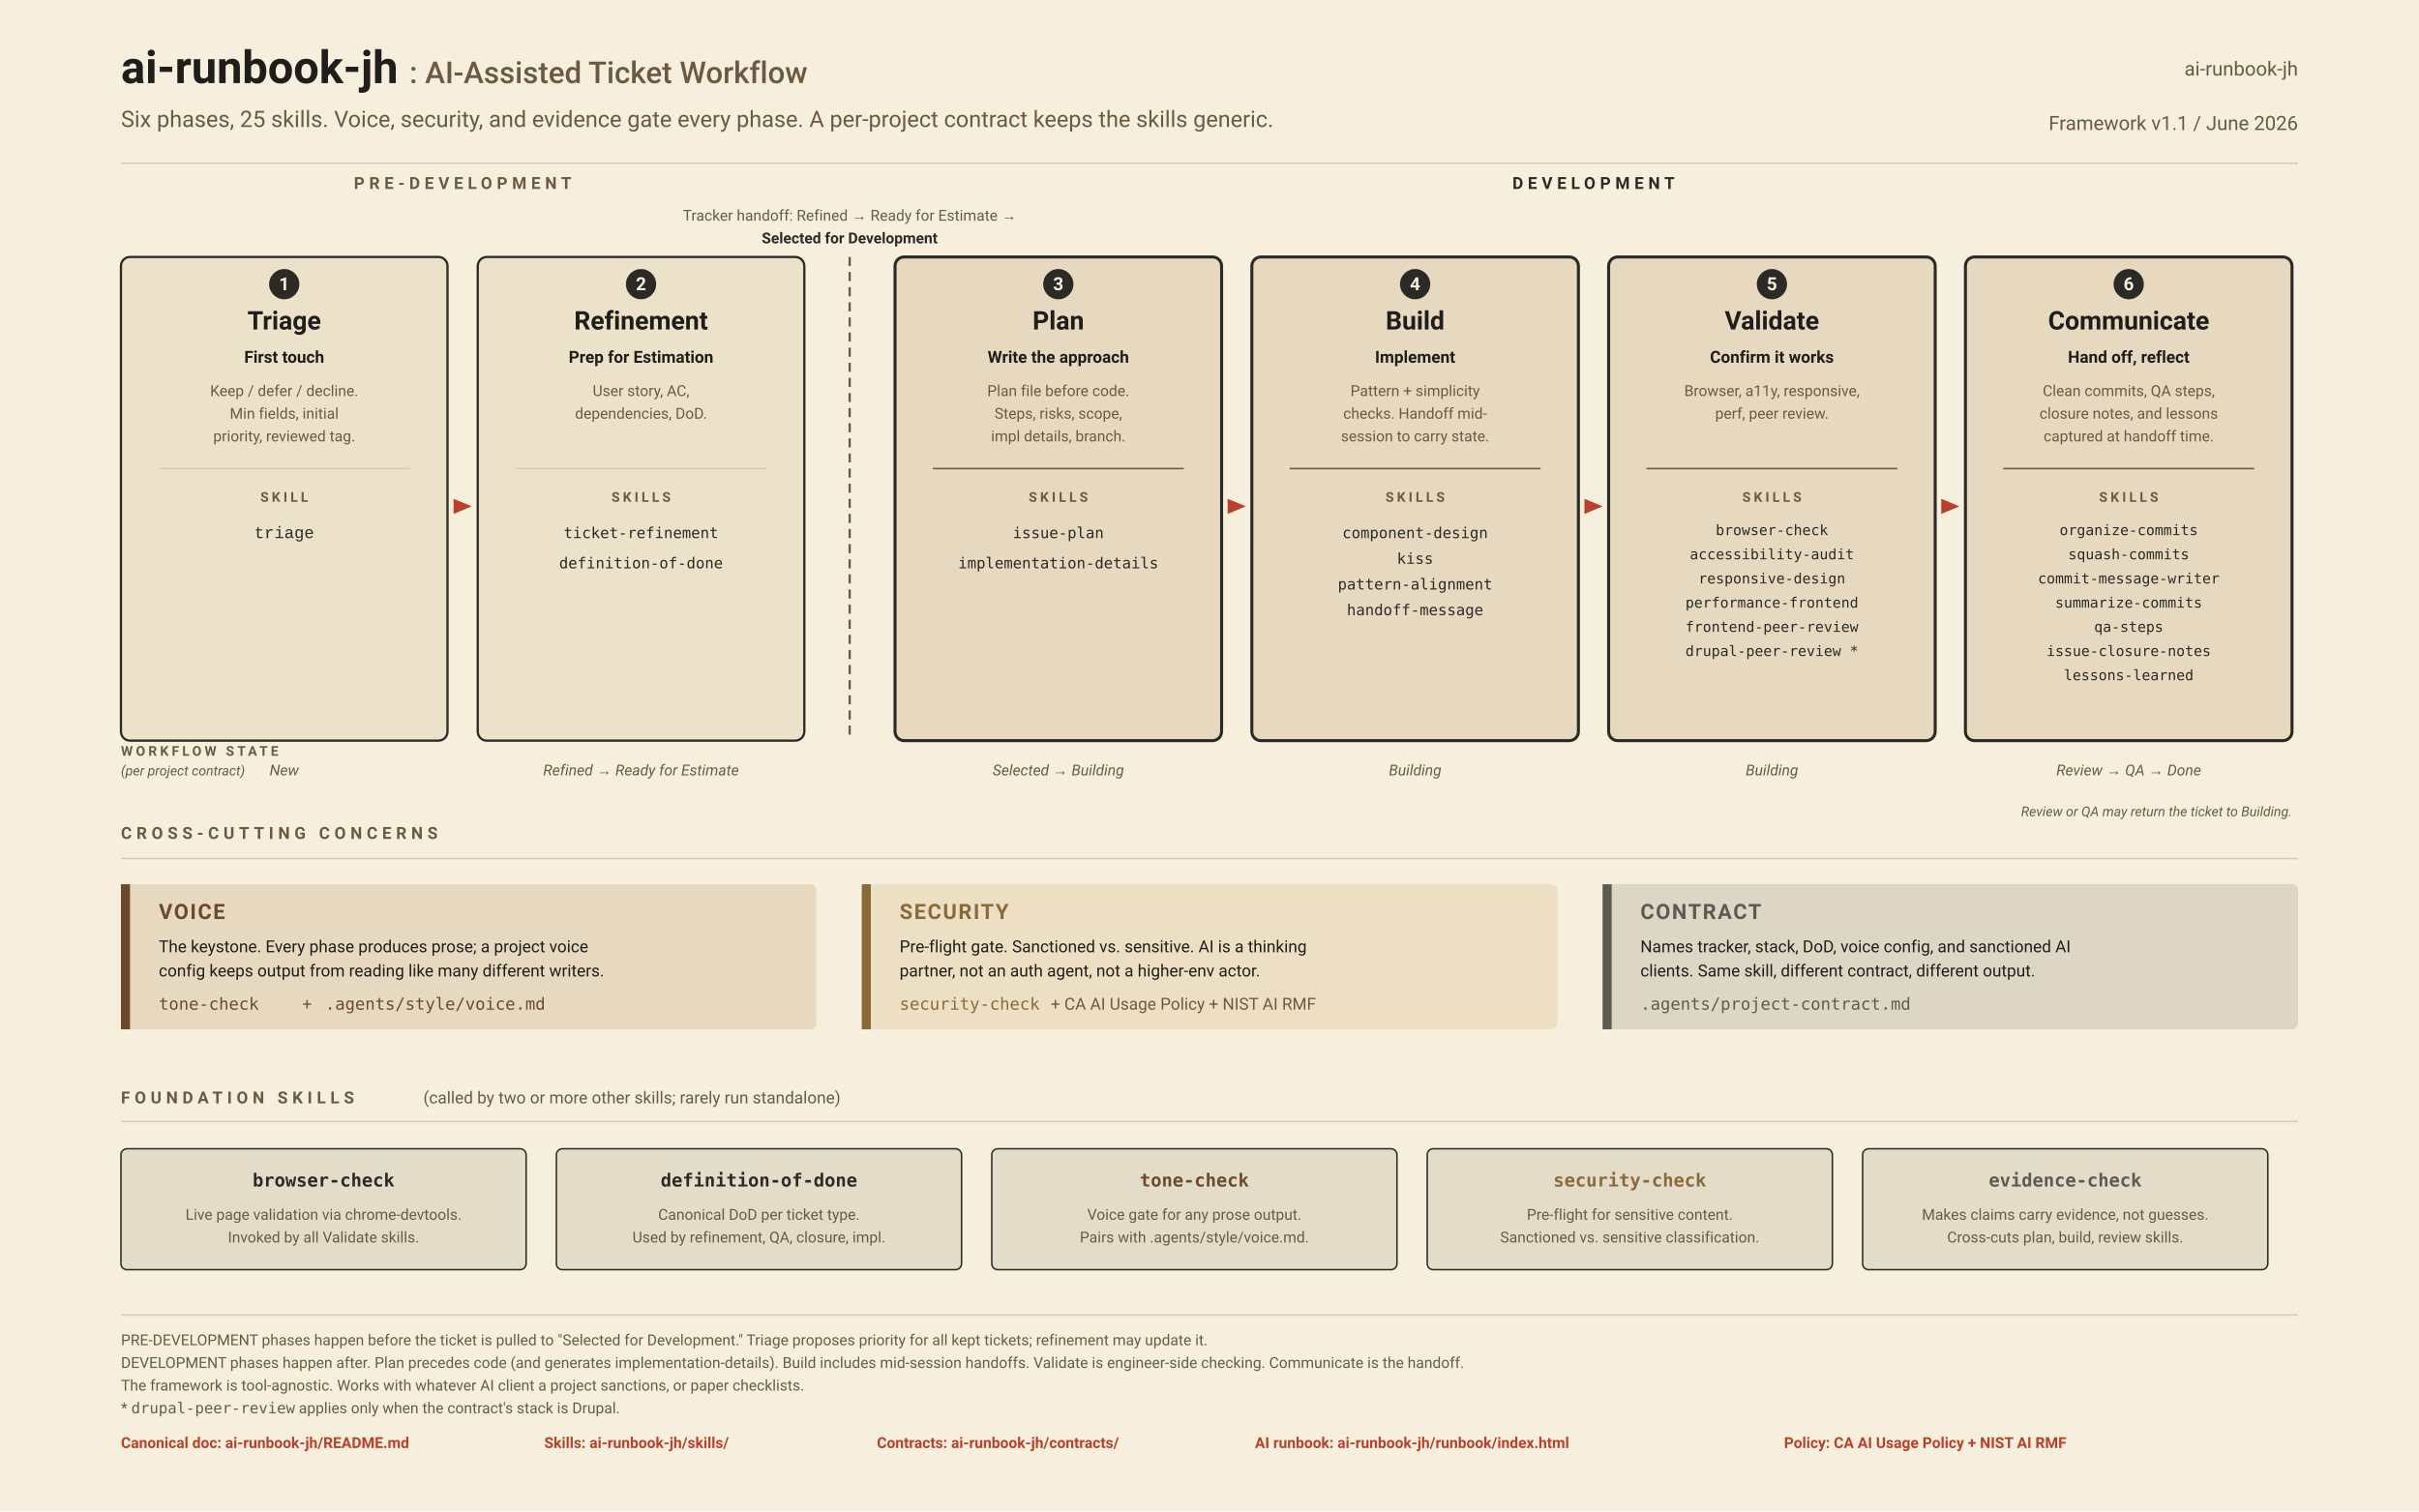
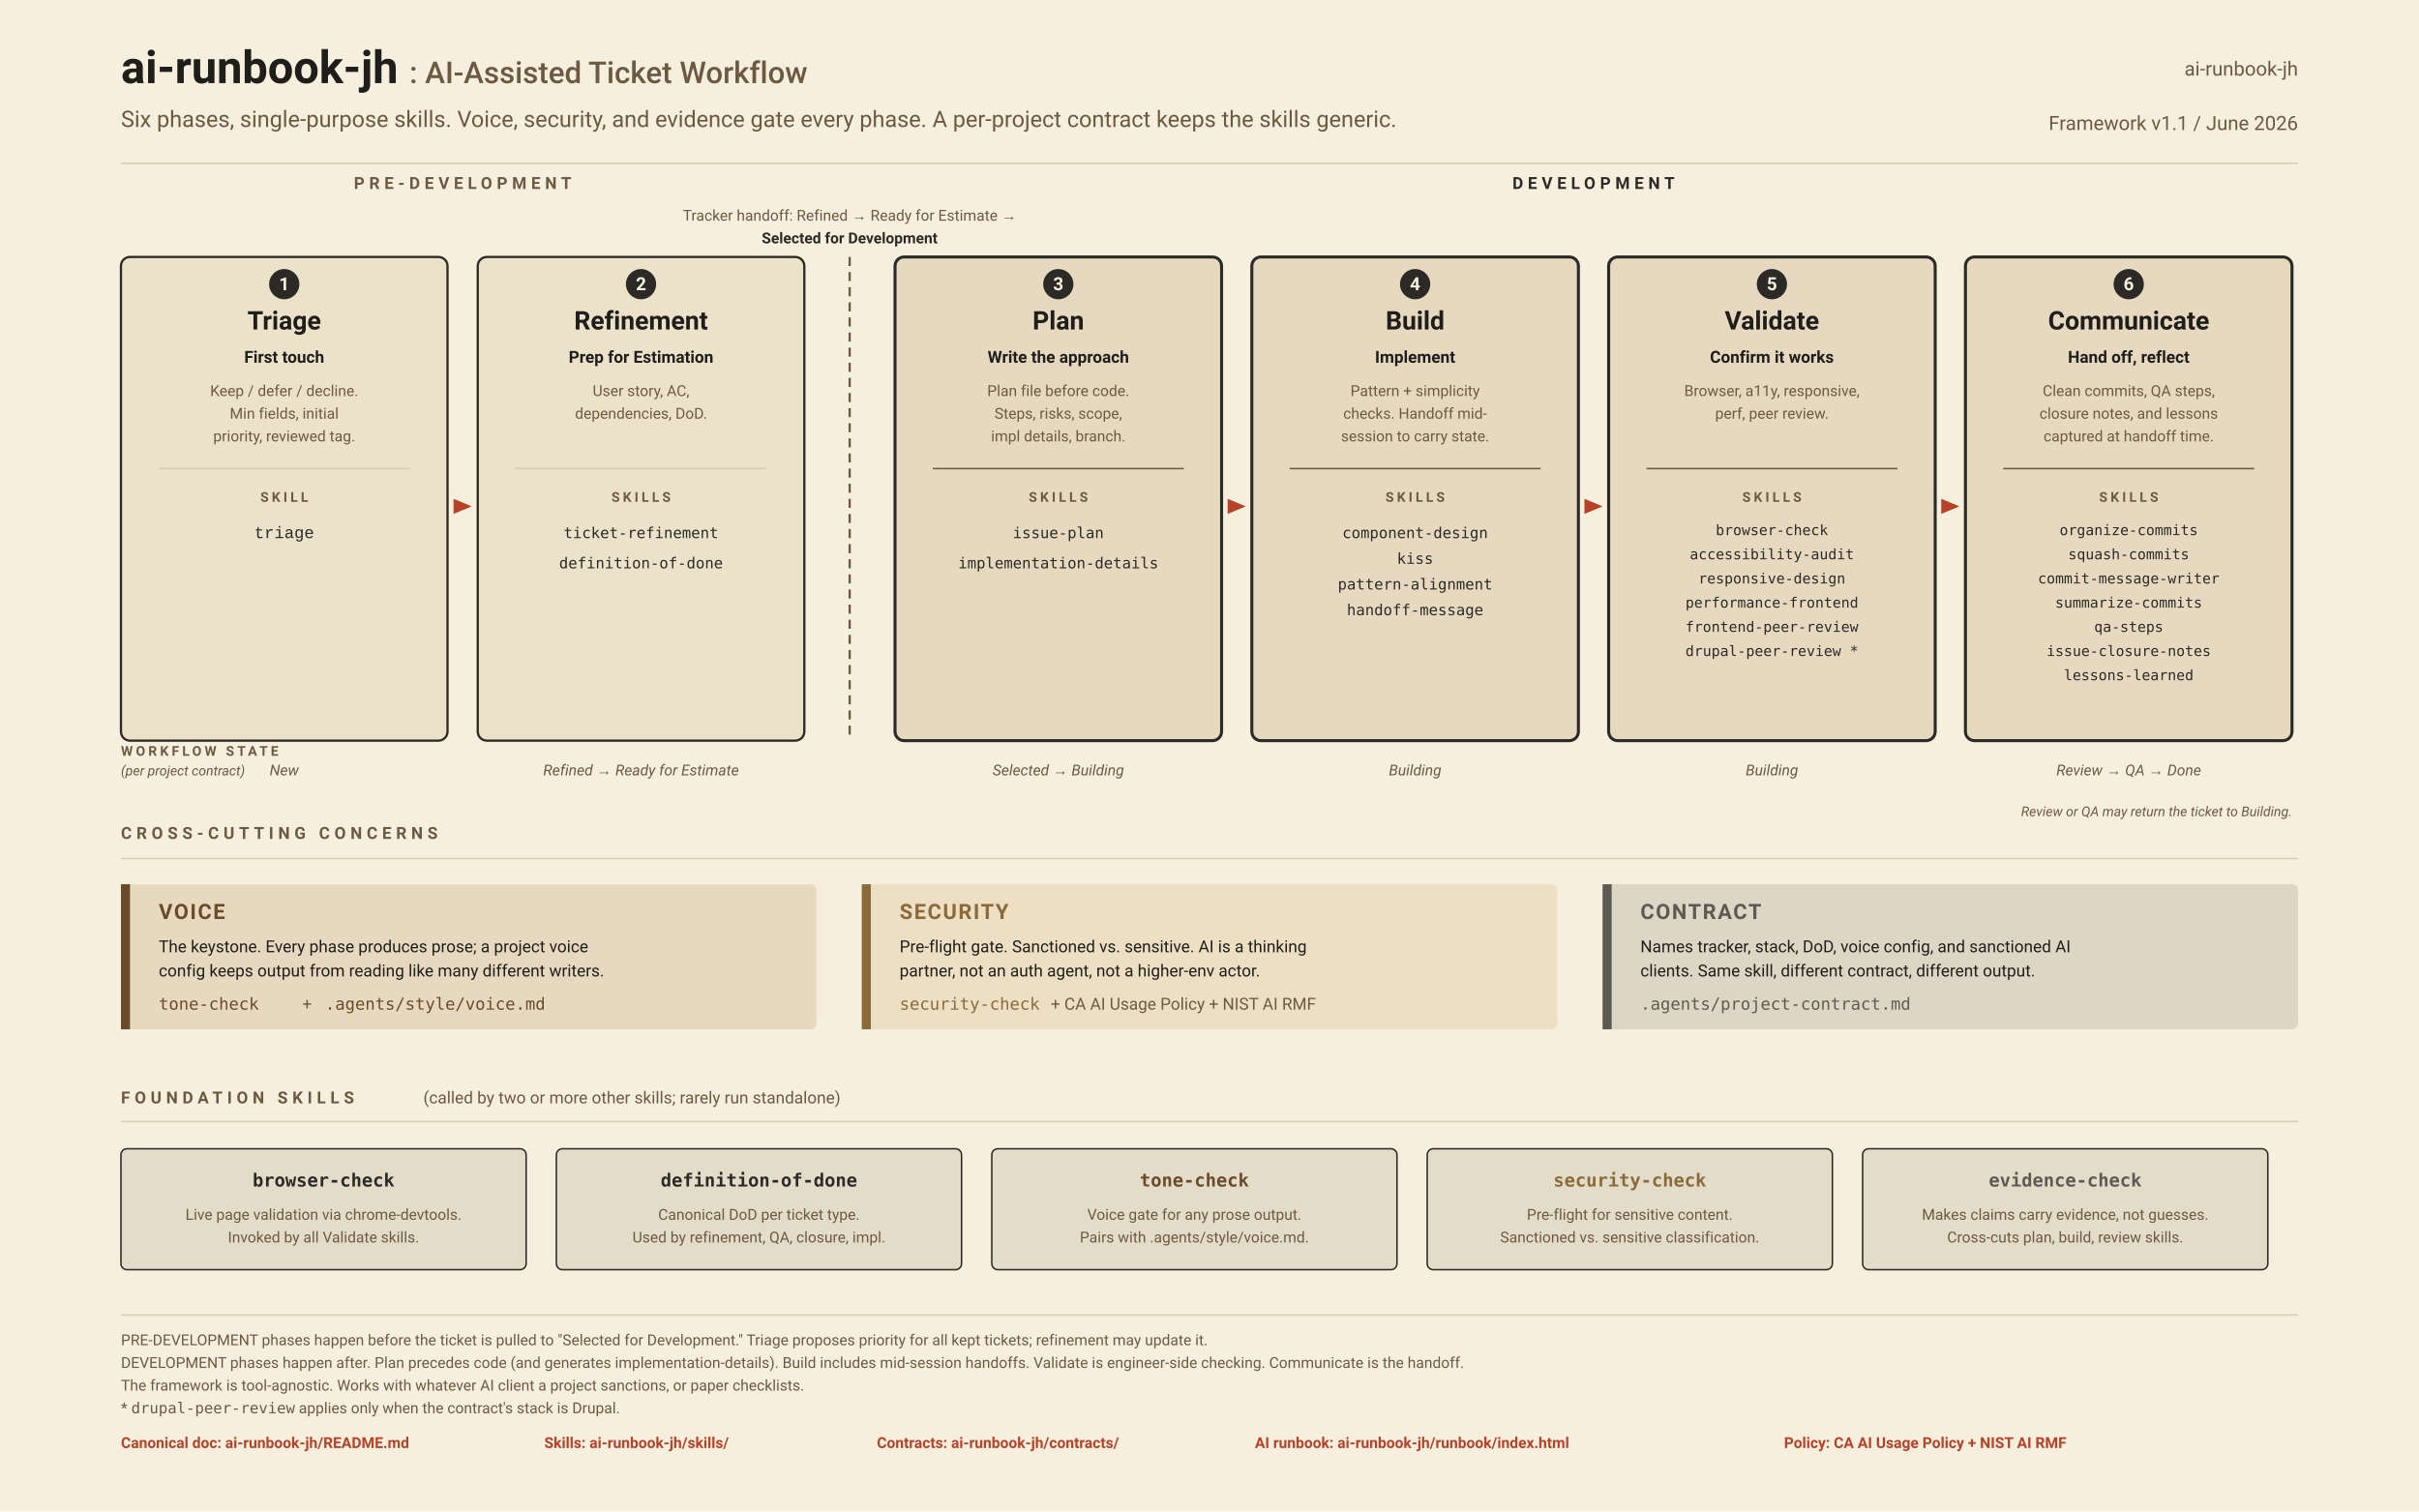
<svg xmlns="http://www.w3.org/2000/svg" viewBox="0 0 1600 1000" font-family="-apple-system, BlinkMacSystemFont, 'Segoe UI', Roboto, 'Helvetica Neue', Arial, sans-serif">
  <rect width="1600" height="1000" fill="#F6EFDD" />
  <text x="80" y="55" font-size="30" font-weight="700" fill="#1F1E1B">ai-runbook-jh <tspan font-size="20" font-weight="500" fill="#6B5A41">: AI-Assisted Ticket Workflow</tspan>
  </text>
-   <text x="80" y="84" font-size="15" fill="#6B5A41">Six phases, 25 skills. Voice, security, and evidence gate every phase. A per-project contract keeps the skills generic.</text>
+   <text x="80" y="84" font-size="15" fill="#6B5A41">Six phases, single-purpose skills. Voice, security, and evidence gate every phase. A per-project contract keeps the skills generic.</text>
  <text x="1520" y="50" text-anchor="end" font-size="13" fill="#6B5A41">ai-runbook-jh</text>
  <text x="1520" y="86" text-anchor="end" font-size="13" fill="#6B5A41">Framework v1.1 / June 2026</text>
  <line x1="80" y1="108" x2="1520" y2="108" stroke="#D9CDB1" stroke-width="1" />
  <text x="306" y="125" text-anchor="middle" font-size="11" font-weight="700" fill="#6B5A41" letter-spacing="3">PRE-DEVELOPMENT</text>
  <text x="1054" y="125" text-anchor="middle" font-size="11" font-weight="700" fill="#2B2A26" letter-spacing="3">DEVELOPMENT</text>
  <g>
    <text x="562" y="146" text-anchor="middle" font-size="10" fill="#6B5A41">Tracker handoff: Refined → Ready for Estimate →</text>
    <text x="562" y="161" text-anchor="middle" font-size="10" font-weight="700" fill="#2B2A26">Selected for Development</text>
    <line x1="562" y1="170" x2="562" y2="490" stroke="#6B5A41" stroke-width="1.5" stroke-dasharray="6 4" />
  </g>
  <g>
    <rect x="80" y="170" width="216" height="320" fill="#ECE2C9" stroke="#2B2A26" stroke-width="1.5" rx="6" />
    <circle cx="188" cy="188" r="10" fill="#2B2A26" />
    <text x="188" y="192" text-anchor="middle" font-size="12" font-weight="700" fill="#F6EFDD">1</text>
    <text x="188" y="218" text-anchor="middle" font-size="17" font-weight="700" fill="#1F1E1B">Triage</text>
    <text x="188" y="240" text-anchor="middle" font-size="11" font-weight="600" fill="#1F1E1B">First touch</text>
    <text x="188" y="262" text-anchor="middle" font-size="10" fill="#6B5A41">Keep / defer / decline.</text>
    <text x="188" y="277" text-anchor="middle" font-size="10" fill="#6B5A41">Min fields, initial</text>
    <text x="188" y="292" text-anchor="middle" font-size="10" fill="#6B5A41">priority, reviewed tag.</text>
    <line x1="105" y1="310" x2="271" y2="310" stroke="#D9CDB1" stroke-width="1" />
    <text x="188" y="332" text-anchor="middle" font-size="9" font-weight="700" fill="#6B5A41" letter-spacing="2">SKILL</text>
    <text x="188" y="356" text-anchor="middle" font-size="11" fill="#2B2A26" font-family="ui-monospace, 'SF Mono', 'Menlo', 'Courier New', monospace">triage</text>
  </g>
  <g>
    <rect x="316" y="170" width="216" height="320" fill="#ECE2C9" stroke="#2B2A26" stroke-width="1.5" rx="6" />
    <circle cx="424" cy="188" r="10" fill="#2B2A26" />
    <text x="424" y="192" text-anchor="middle" font-size="12" font-weight="700" fill="#F6EFDD">2</text>
    <text x="424" y="218" text-anchor="middle" font-size="17" font-weight="700" fill="#1F1E1B">Refinement</text>
    <text x="424" y="240" text-anchor="middle" font-size="11" font-weight="600" fill="#1F1E1B">Prep for Estimation</text>
    <text x="424" y="262" text-anchor="middle" font-size="10" fill="#6B5A41">User story, AC,</text>
    <text x="424" y="277" text-anchor="middle" font-size="10" fill="#6B5A41">dependencies, DoD.</text>
    <line x1="341" y1="310" x2="507" y2="310" stroke="#D9CDB1" stroke-width="1" />
    <text x="424" y="332" text-anchor="middle" font-size="9" font-weight="700" fill="#6B5A41" letter-spacing="2">SKILLS</text>
    <text x="424" y="356" text-anchor="middle" font-size="10" fill="#2B2A26" font-family="ui-monospace, 'SF Mono', monospace">ticket-refinement</text>
    <text x="424" y="376" text-anchor="middle" font-size="10" fill="#2B2A26" font-family="ui-monospace, 'SF Mono', monospace">definition-of-done</text>
  </g>
  <g>
    <rect x="592" y="170" width="216" height="320" fill="#E6D9C0" stroke="#2B2A26" stroke-width="2" rx="6" />
    <circle cx="700" cy="188" r="10" fill="#2B2A26" />
    <text x="700" y="192" text-anchor="middle" font-size="12" font-weight="700" fill="#F6EFDD">3</text>
    <text x="700" y="218" text-anchor="middle" font-size="17" font-weight="700" fill="#1F1E1B">Plan</text>
    <text x="700" y="240" text-anchor="middle" font-size="11" font-weight="600" fill="#1F1E1B">Write the approach</text>
    <text x="700" y="262" text-anchor="middle" font-size="10" fill="#6B5A41">Plan file before code.</text>
    <text x="700" y="277" text-anchor="middle" font-size="10" fill="#6B5A41">Steps, risks, scope,</text>
    <text x="700" y="292" text-anchor="middle" font-size="10" fill="#6B5A41">impl details, branch.</text>
    <line x1="617" y1="310" x2="783" y2="310" stroke="#6B5A41" stroke-width="1" />
    <text x="700" y="332" text-anchor="middle" font-size="9" font-weight="700" fill="#6B5A41" letter-spacing="2">SKILLS</text>
    <text x="700" y="356" text-anchor="middle" font-size="10" fill="#2B2A26" font-family="ui-monospace, 'SF Mono', monospace">issue-plan</text>
    <text x="700" y="376" text-anchor="middle" font-size="10" fill="#2B2A26" font-family="ui-monospace, 'SF Mono', monospace">implementation-details</text>
  </g>
  <g>
    <rect x="828" y="170" width="216" height="320" fill="#E6D9C0" stroke="#2B2A26" stroke-width="2" rx="6" />
    <circle cx="936" cy="188" r="10" fill="#2B2A26" />
    <text x="936" y="192" text-anchor="middle" font-size="12" font-weight="700" fill="#F6EFDD">4</text>
    <text x="936" y="218" text-anchor="middle" font-size="17" font-weight="700" fill="#1F1E1B">Build</text>
    <text x="936" y="240" text-anchor="middle" font-size="11" font-weight="600" fill="#1F1E1B">Implement</text>
    <text x="936" y="262" text-anchor="middle" font-size="10" fill="#6B5A41">Pattern + simplicity</text>
    <text x="936" y="277" text-anchor="middle" font-size="10" fill="#6B5A41">checks. Handoff mid-</text>
    <text x="936" y="292" text-anchor="middle" font-size="10" fill="#6B5A41">session to carry state.</text>
    <line x1="853" y1="310" x2="1019" y2="310" stroke="#6B5A41" stroke-width="1" />
    <text x="936" y="332" text-anchor="middle" font-size="9" font-weight="700" fill="#6B5A41" letter-spacing="2">SKILLS</text>
    <text x="936" y="356" text-anchor="middle" font-size="10" fill="#2B2A26" font-family="ui-monospace, 'SF Mono', monospace">component-design</text>
    <text x="936" y="373" text-anchor="middle" font-size="10" fill="#2B2A26" font-family="ui-monospace, 'SF Mono', monospace">kiss</text>
    <text x="936" y="390" text-anchor="middle" font-size="10" fill="#2B2A26" font-family="ui-monospace, 'SF Mono', monospace">pattern-alignment</text>
    <text x="936" y="407" text-anchor="middle" font-size="10" fill="#2B2A26" font-family="ui-monospace, 'SF Mono', monospace">handoff-message</text>
  </g>
  <g>
    <rect x="1064" y="170" width="216" height="320" fill="#E6D9C0" stroke="#2B2A26" stroke-width="2" rx="6" />
    <circle cx="1172" cy="188" r="10" fill="#2B2A26" />
    <text x="1172" y="192" text-anchor="middle" font-size="12" font-weight="700" fill="#F6EFDD">5</text>
    <text x="1172" y="218" text-anchor="middle" font-size="17" font-weight="700" fill="#1F1E1B">Validate</text>
    <text x="1172" y="240" text-anchor="middle" font-size="11" font-weight="600" fill="#1F1E1B">Confirm it works</text>
    <text x="1172" y="262" text-anchor="middle" font-size="10" fill="#6B5A41">Browser, a11y, responsive,</text>
    <text x="1172" y="277" text-anchor="middle" font-size="10" fill="#6B5A41">perf, peer review.</text>
    <line x1="1089" y1="310" x2="1255" y2="310" stroke="#6B5A41" stroke-width="1" />
    <text x="1172" y="332" text-anchor="middle" font-size="9" font-weight="700" fill="#6B5A41" letter-spacing="2">SKILLS</text>
    <text x="1172" y="354" text-anchor="middle" font-size="9.5" fill="#2B2A26" font-family="ui-monospace, 'SF Mono', monospace">browser-check</text>
    <text x="1172" y="370" text-anchor="middle" font-size="9.5" fill="#2B2A26" font-family="ui-monospace, 'SF Mono', monospace">accessibility-audit</text>
    <text x="1172" y="386" text-anchor="middle" font-size="9.5" fill="#2B2A26" font-family="ui-monospace, 'SF Mono', monospace">responsive-design</text>
    <text x="1172" y="402" text-anchor="middle" font-size="9.5" fill="#2B2A26" font-family="ui-monospace, 'SF Mono', monospace">performance-frontend</text>
    <text x="1172" y="418" text-anchor="middle" font-size="9.5" fill="#2B2A26" font-family="ui-monospace, 'SF Mono', monospace">frontend-peer-review</text>
    <text x="1172" y="434" text-anchor="middle" font-size="9.5" fill="#2B2A26" font-family="ui-monospace, 'SF Mono', monospace">drupal-peer-review *</text>
  </g>
  <g>
    <rect x="1300" y="170" width="216" height="320" fill="#E6D9C0" stroke="#2B2A26" stroke-width="2" rx="6" />
    <circle cx="1408" cy="188" r="10" fill="#2B2A26" />
    <text x="1408" y="192" text-anchor="middle" font-size="12" font-weight="700" fill="#F6EFDD">6</text>
    <text x="1408" y="218" text-anchor="middle" font-size="17" font-weight="700" fill="#1F1E1B">Communicate</text>
    <text x="1408" y="240" text-anchor="middle" font-size="11" font-weight="600" fill="#1F1E1B">Hand off, reflect</text>
    <text x="1408" y="262" text-anchor="middle" font-size="10" fill="#6B5A41">Clean commits, QA steps,</text>
    <text x="1408" y="277" text-anchor="middle" font-size="10" fill="#6B5A41">closure notes, and lessons</text>
    <text x="1408" y="292" text-anchor="middle" font-size="10" fill="#6B5A41">captured at handoff time.</text>
    <line x1="1325" y1="310" x2="1491" y2="310" stroke="#6B5A41" stroke-width="1" />
    <text x="1408" y="332" text-anchor="middle" font-size="9" font-weight="700" fill="#6B5A41" letter-spacing="2">SKILLS</text>
    <text x="1408" y="354" text-anchor="middle" font-size="9.5" fill="#2B2A26" font-family="ui-monospace, 'SF Mono', monospace">organize-commits</text>
    <text x="1408" y="370" text-anchor="middle" font-size="9.5" fill="#2B2A26" font-family="ui-monospace, 'SF Mono', monospace">squash-commits</text>
    <text x="1408" y="386" text-anchor="middle" font-size="9.5" fill="#2B2A26" font-family="ui-monospace, 'SF Mono', monospace">commit-message-writer</text>
    <text x="1408" y="402" text-anchor="middle" font-size="9.5" fill="#2B2A26" font-family="ui-monospace, 'SF Mono', monospace">summarize-commits</text>
    <text x="1408" y="418" text-anchor="middle" font-size="9.5" fill="#2B2A26" font-family="ui-monospace, 'SF Mono', monospace">qa-steps</text>
    <text x="1408" y="434" text-anchor="middle" font-size="9.5" fill="#2B2A26" font-family="ui-monospace, 'SF Mono', monospace">issue-closure-notes</text>
    <text x="1408" y="450" text-anchor="middle" font-size="9.5" fill="#2B2A26" font-family="ui-monospace, 'SF Mono', monospace">lessons-learned</text>
  </g>
  <g fill="#B8412A">
    <polygon points="300,330 312,335 300,340" />
    <polygon points="812,330 824,335 812,340" />
    <polygon points="1048,330 1060,335 1048,340" />
    <polygon points="1284,330 1296,335 1284,340" />
  </g>
  <text x="80" y="500" font-size="9" font-weight="700" fill="#6B5A41" letter-spacing="2">WORKFLOW STATE</text>
  <text x="80" y="513" font-size="9" font-style="italic" fill="#6B5A41">(per project contract)</text>
  <g font-style="italic" font-size="10" fill="#6B5A41" text-anchor="middle">
    <text x="188" y="513">New</text>
    <text x="424" y="513">Refined → Ready for Estimate</text>
    <text x="700" y="513">Selected → Building</text>
    <text x="936" y="513">Building</text>
    <text x="1172" y="513">Building</text>
    <text x="1408" y="513">Review → QA → Done</text>
  </g>
  <text x="1516" y="540" text-anchor="end" font-size="9" font-style="italic" fill="#6B5A41">Review or QA may return the ticket to Building.</text>
  <text x="80" y="555" font-size="11" font-weight="700" fill="#6B5A41" letter-spacing="3">CROSS-CUTTING CONCERNS</text>
  <line x1="80" y1="568" x2="1520" y2="568" stroke="#D9CDB1" stroke-width="1" />
  <g>
    <rect x="80" y="585" width="460" height="96" fill="#E6D9C0" rx="4" />
    <rect x="80" y="585" width="6" height="96" fill="#6B4A2B" />
    <text x="105" y="608" font-size="14" font-weight="700" fill="#6B4A2B" letter-spacing="1">VOICE</text>
    <text x="105" y="630" font-size="11" fill="#1F1E1B">The keystone. Every phase produces prose; a project voice</text>
    <text x="105" y="646" font-size="11" fill="#1F1E1B">config keeps output from reading like many different writers.</text>
    <text x="105" y="668" font-size="11" font-family="ui-monospace, 'SF Mono', monospace" fill="#6B4A2B">tone-check</text>
    <text x="200" y="668" font-size="11" fill="#6B5A41">+</text>
    <text x="215" y="668" font-size="11" font-family="ui-monospace, 'SF Mono', monospace" fill="#6B4A2B">.agents/style/voice.md</text>
  </g>
  <g>
    <rect x="570" y="585" width="460" height="96" fill="#ECDFC4" rx="4" />
    <rect x="570" y="585" width="6" height="96" fill="#8A6A3A" />
    <text x="595" y="608" font-size="14" font-weight="700" fill="#8A6A3A" letter-spacing="1">SECURITY</text>
    <text x="595" y="630" font-size="11" fill="#1F1E1B">Pre-flight gate. Sanctioned vs. sensitive. AI is a thinking</text>
    <text x="595" y="646" font-size="11" fill="#1F1E1B">partner, not an auth agent, not a higher-env actor.</text>
    <text x="595" y="668" font-size="11" font-family="ui-monospace, 'SF Mono', monospace" fill="#8A6A3A">security-check</text>
    <text x="695" y="668" font-size="11" fill="#6B5A41">+ CA AI Usage Policy + NIST AI RMF</text>
  </g>
  <g>
    <rect x="1060" y="585" width="460" height="96" fill="#DDD6C5" rx="4" />
    <rect x="1060" y="585" width="6" height="96" fill="#5C5A52" />
    <text x="1085" y="608" font-size="14" font-weight="700" fill="#5C5A52" letter-spacing="1">CONTRACT</text>
    <text x="1085" y="630" font-size="11" fill="#1F1E1B">Names tracker, stack, DoD, voice config, and sanctioned AI</text>
    <text x="1085" y="646" font-size="11" fill="#1F1E1B">clients. Same skill, different contract, different output.</text>
    <text x="1085" y="668" font-size="11" font-family="ui-monospace, 'SF Mono', monospace" fill="#5C5A52">.agents/project-contract.md</text>
  </g>
  <text x="80" y="730" font-size="11" font-weight="700" fill="#6B5A41" letter-spacing="3">FOUNDATION SKILLS</text>
  <text x="280" y="730" font-size="11" fill="#6B5A41">(called by two or more other skills; rarely run standalone)</text>
  <line x1="80" y1="742" x2="1520" y2="742" stroke="#D9CDB1" stroke-width="1" />
  <g>
    <rect x="80" y="760" width="268" height="80" fill="#E3DCC8" stroke="#2B2A26" stroke-width="1" rx="4" />
    <text x="214" y="785" text-anchor="middle" font-size="12" font-weight="700" fill="#2B2A26" font-family="ui-monospace, 'SF Mono', monospace">browser-check</text>
    <text x="214" y="807" text-anchor="middle" font-size="10" fill="#6B5A41">Live page validation via chrome-devtools.</text>
    <text x="214" y="822" text-anchor="middle" font-size="10" fill="#6B5A41">Invoked by all Validate skills.</text>
    <rect x="368" y="760" width="268" height="80" fill="#E3DCC8" stroke="#2B2A26" stroke-width="1" rx="4" />
    <text x="502" y="785" text-anchor="middle" font-size="12" font-weight="700" fill="#2B2A26" font-family="ui-monospace, 'SF Mono', monospace">definition-of-done</text>
    <text x="502" y="807" text-anchor="middle" font-size="10" fill="#6B5A41">Canonical DoD per ticket type.</text>
    <text x="502" y="822" text-anchor="middle" font-size="10" fill="#6B5A41">Used by refinement, QA, closure, impl.</text>
    <rect x="656" y="760" width="268" height="80" fill="#E3DCC8" stroke="#2B2A26" stroke-width="1" rx="4" />
    <text x="790" y="785" text-anchor="middle" font-size="12" font-weight="700" fill="#6B4A2B" font-family="ui-monospace, 'SF Mono', monospace">tone-check</text>
    <text x="790" y="807" text-anchor="middle" font-size="10" fill="#6B5A41">Voice gate for any prose output.</text>
    <text x="790" y="822" text-anchor="middle" font-size="10" fill="#6B5A41">Pairs with .agents/style/voice.md.</text>
    <rect x="944" y="760" width="268" height="80" fill="#E3DCC8" stroke="#2B2A26" stroke-width="1" rx="4" />
    <text x="1078" y="785" text-anchor="middle" font-size="12" font-weight="700" fill="#8A6A3A" font-family="ui-monospace, 'SF Mono', monospace">security-check</text>
    <text x="1078" y="807" text-anchor="middle" font-size="10" fill="#6B5A41">Pre-flight for sensitive content.</text>
    <text x="1078" y="822" text-anchor="middle" font-size="10" fill="#6B5A41">Sanctioned vs. sensitive classification.</text>
    <rect x="1232" y="760" width="268" height="80" fill="#E3DCC8" stroke="#2B2A26" stroke-width="1" rx="4" />
    <text x="1366" y="785" text-anchor="middle" font-size="12" font-weight="700" fill="#5C5A52" font-family="ui-monospace, 'SF Mono', monospace">evidence-check</text>
    <text x="1366" y="807" text-anchor="middle" font-size="10" fill="#6B5A41">Makes claims carry evidence, not guesses.</text>
    <text x="1366" y="822" text-anchor="middle" font-size="10" fill="#6B5A41">Cross-cuts plan, build, review skills.</text>
  </g>
  <line x1="80" y1="870" x2="1520" y2="870" stroke="#D9CDB1" stroke-width="1" />
  <text x="80" y="890" font-size="10" fill="#6B5A41">PRE-DEVELOPMENT phases happen before the ticket is pulled to "Selected for Development." Triage proposes priority for all kept tickets; refinement may update it.</text>
  <text x="80" y="905" font-size="10" fill="#6B5A41">DEVELOPMENT phases happen after. Plan precedes code (and generates implementation-details). Build includes mid-session handoffs. Validate is engineer-side checking. Communicate is the handoff.</text>
  <text x="80" y="920" font-size="10" fill="#6B5A41">The framework is tool-agnostic. Works with whatever AI client a project sanctions, or paper checklists.</text>
  <text x="80" y="935" font-size="10" fill="#6B5A41">* <tspan font-family="ui-monospace, 'SF Mono', monospace">drupal-peer-review</tspan> applies only when the contract's stack is Drupal.</text>
  <text x="80" y="958" font-size="10" fill="#B8412A" font-weight="600">Canonical doc: ai-runbook-jh/README.md</text>
  <text x="360" y="958" font-size="10" fill="#B8412A" font-weight="600">Skills: ai-runbook-jh/skills/</text>
  <text x="580" y="958" font-size="10" fill="#B8412A" font-weight="600">Contracts: ai-runbook-jh/contracts/</text>
  <text x="830" y="958" font-size="10" fill="#B8412A" font-weight="600">AI runbook: ai-runbook-jh/runbook/index.html</text>
  <text x="1180" y="958" font-size="10" fill="#B8412A" font-weight="600">Policy: CA AI Usage Policy + NIST AI RMF</text>
</svg>
